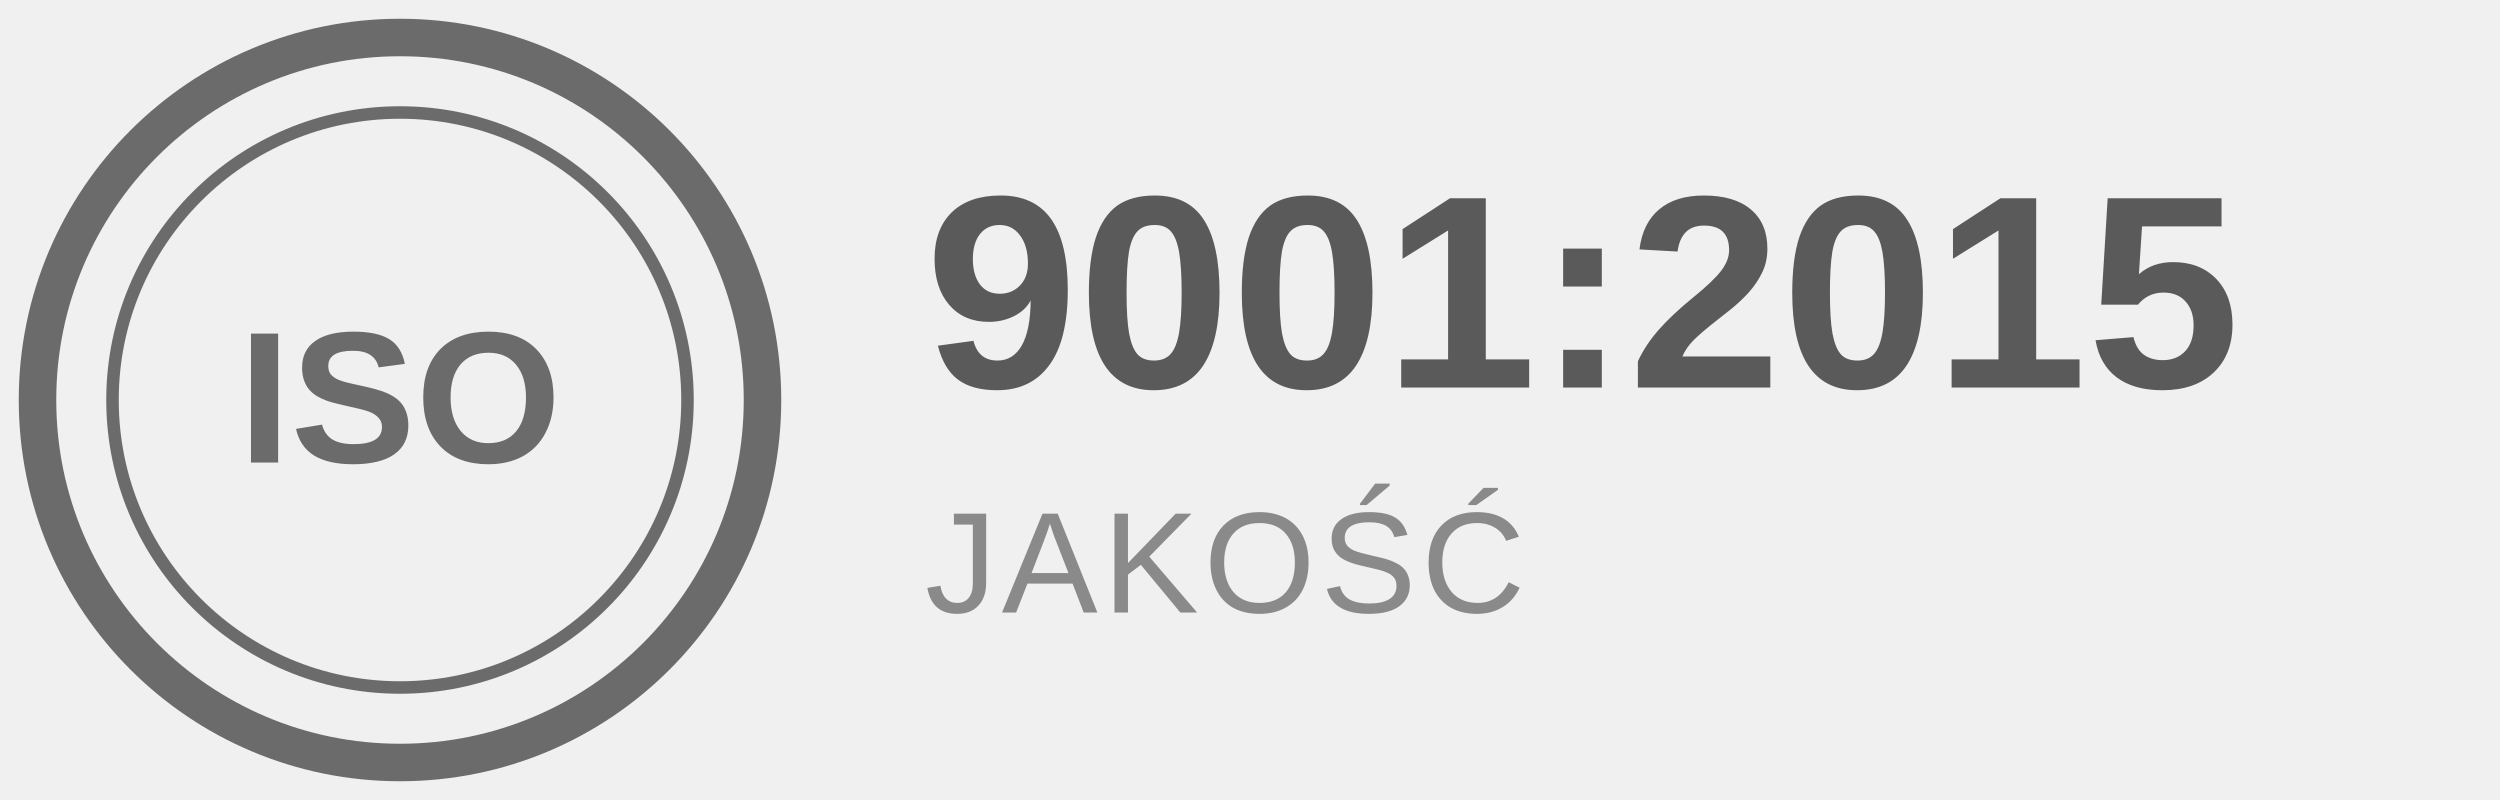
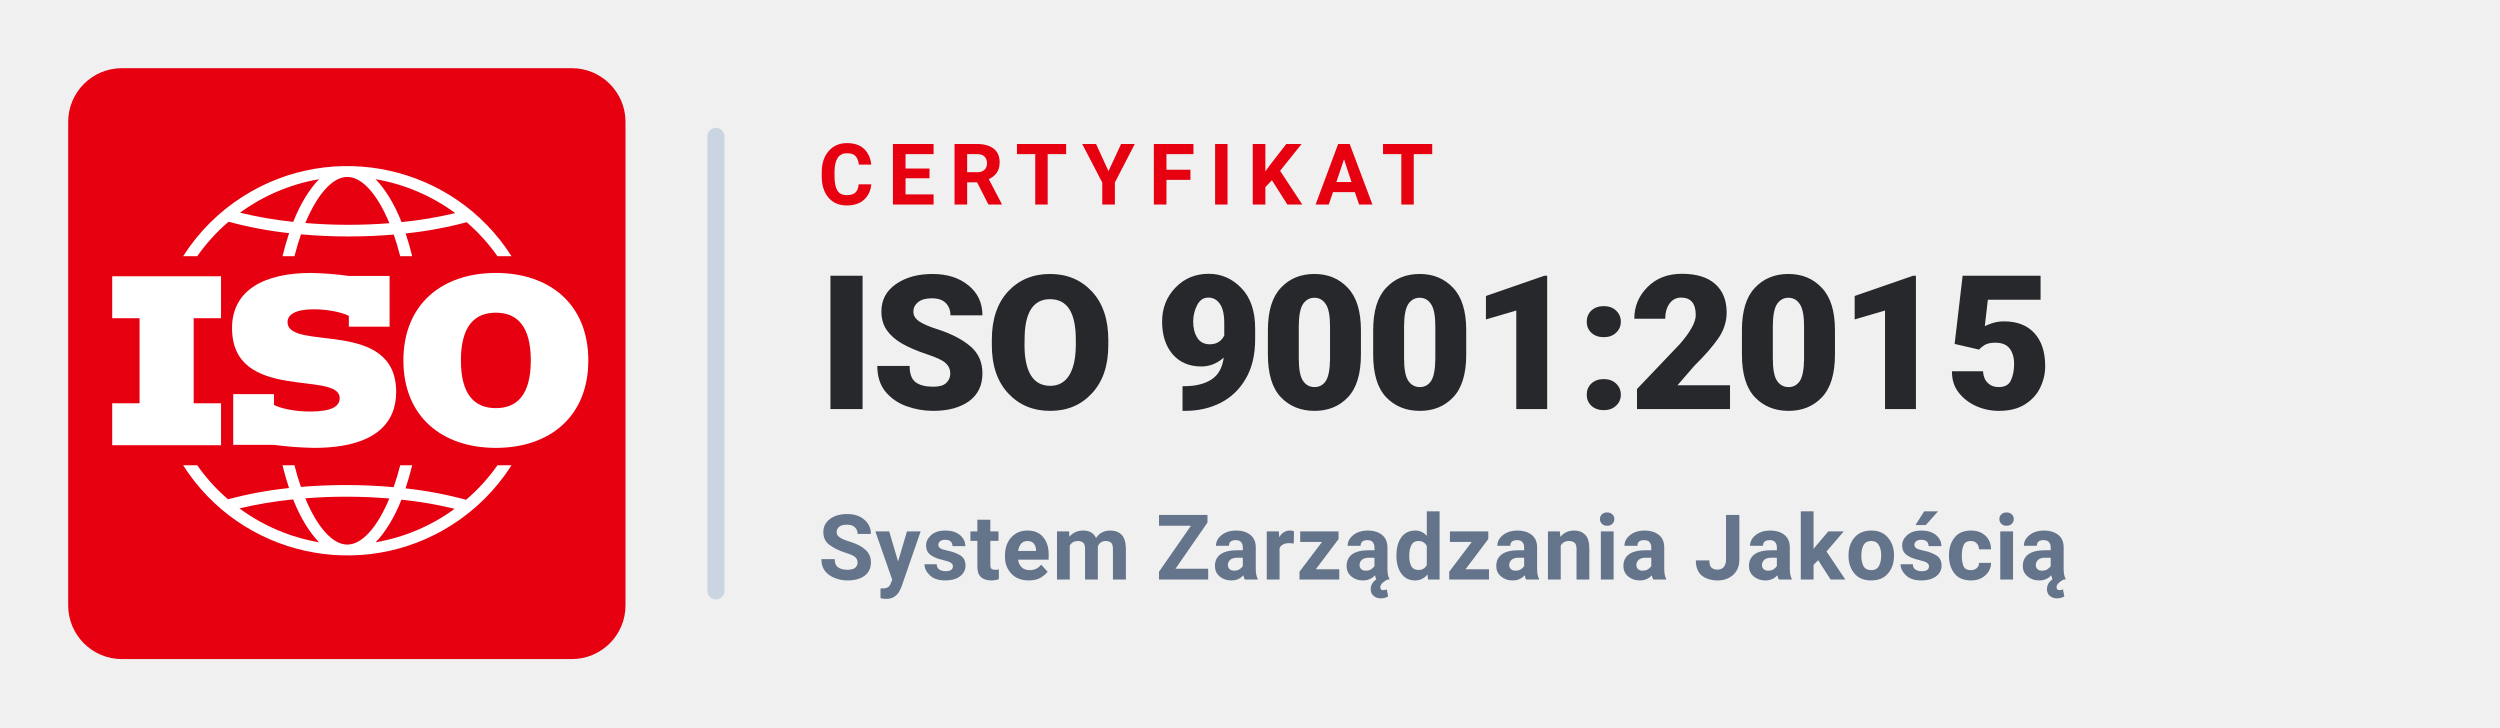
- <svg xmlns="http://www.w3.org/2000/svg" viewBox="0 0 200 64" width="200" height="64" role="img" aria-label="9001:2015 JAKOŚĆ">
-   <circle cx="32" cy="32" r="29" fill="none" stroke="#6b6b6b" stroke-width="3" />
-   <circle cx="32" cy="32" r="23" fill="none" stroke="#6b6b6b" stroke-width="1" />
-   <text x="32" y="37" text-anchor="middle" font-family="Arial, Helvetica, sans-serif" font-weight="700" font-size="15" fill="#6b6b6b">ISO</text>
-   <text x="74" y="31" font-family="Arial, Helvetica, sans-serif" font-weight="700" font-size="22" fill="#5a5a5a">9001:2015</text>
-   <text x="74" y="49" font-family="Arial, Helvetica, sans-serif" font-size="11.5" letter-spacing="0.4" fill="#8a8a8a">JAKOŚĆ</text>
+ <svg xmlns="http://www.w3.org/2000/svg" viewBox="0 0 220 64" width="220" height="64" role="img" aria-label="ISO 9001:2015 - System Zarządzania Jakością">
+   <g id="iso-emblem" transform="translate(6, 6) scale(0.05909)">
+     <rect width="830" height="880" rx="80" fill="#E60010" />
+     <g id="ISOGlobe">
+       <path fill="#FFF" d="M494.485,591.381c-2.98,11.608-6.23,22.526-9.757,32.583c-23.02-2.066-46.787-3.16-70.797-3.16 c-23.008,0-45.543,0.961-67.324,2.797c-3.482-9.96-6.693-20.748-9.63-32.22h-17.812c2.902,11.826,6.145,23.189,9.73,33.912 c-30.692,3.188-61.086,8.785-90.901,16.736c-17.306-14.923-32.691-31.937-45.804-50.648H171.19 c85.96,135.054,265.128,174.854,400.183,88.896c35.776-22.772,66.121-53.117,88.893-88.896h-20.989 c-13.335,19.032-29.025,36.301-46.698,51.392c-29.564-8.013-59.711-13.699-90.162-17.012c3.646-10.863,6.939-22.378,9.888-34.382 L494.485,591.381z M255.043,655.562c26.327-6.227,53.039-10.692,79.958-13.375c10.707,27.304,24.759,49.768,38.66,63.888 C330.722,698.724,290.099,681.425,255.043,655.562z M415.735,709.478c-22.02,0-44.775-25.892-62.677-68.93 c19.896-1.555,40.312-2.382,60.875-2.382c21.809,0,43.391,0.924,64.354,2.665C460.408,683.691,437.705,709.478,415.735,709.478 L415.735,709.478z M575.527,656.221c-34.857,25.493-75.151,42.56-117.719,49.854c13.842-14.059,27.84-36.396,38.522-63.522 C523.008,645.322,549.467,649.89,575.527,656.221L575.527,656.221z" />
+       <path fill="#FFF" d="M639.271,280.039h20.994c-85.965-135.056-265.136-174.851-400.188-88.885 c-35.773,22.77-66.115,53.11-88.885,88.885h20.994c13.34-19.025,29.027-36.292,46.691-51.392 c29.565,8.018,59.713,13.705,90.167,17.016c-3.649,10.871-6.938,22.373-9.884,34.375h17.814c2.981-11.604,6.229-22.524,9.76-32.584 c23.019,2.071,46.791,3.162,70.797,3.162c23.012,0,45.536-0.961,67.326-2.792c3.475,9.956,6.688,20.752,9.619,32.216h17.82 c-2.908-11.827-6.152-23.188-9.729-33.909c30.687-3.191,61.074-8.788,90.888-16.732 C610.771,244.312,626.161,261.322,639.271,280.039z M335.134,228.88c-26.674-2.78-53.132-7.348-79.195-13.671 c34.853-25.501,75.147-42.568,117.712-49.861C359.813,179.402,345.806,201.753,335.134,228.88L335.134,228.88z M417.533,233.255 c-21.805,0-43.396-0.92-64.359-2.659c17.88-42.858,40.577-68.651,62.557-68.651c22.021,0,44.775,25.9,62.672,68.931 C458.513,232.434,438.093,233.25,417.533,233.255L417.533,233.255z M496.466,229.229c-10.714-27.304-24.762-49.769-38.665-63.883 c42.939,7.352,83.563,24.65,118.615,50.518C550.093,222.091,523.383,226.557,496.466,229.229L496.466,229.229z" />
+     </g>
+     <g id="Lettering">
+       <path fill="#FFF" d="M636.921,304.947c-80.302,0-137.694,46.683-137.694,130.253c0,83.568,57.395,130.252,137.694,130.252 c80.284,0,137.687-46.684,137.687-130.252C774.605,351.63,717.205,304.947,636.921,304.947z M636.921,506.272 c-31.828,0-52.048-20.217-52.048-71.072c0-50.846,20.219-71.063,52.048-71.063c31.813,0,52.036,20.215,52.036,71.063 C688.957,486.056,668.731,506.272,636.921,506.272L636.921,506.272z" />
+       <path fill="#FFF" d="M478.651,384.943v-75.541h-60.665c-18.628-2.605-37.396-4.095-56.201-4.456 c-69.891,0-117.772,25.581-117.772,82.084c0,111.225,160.296,62.735,160.296,104.369c0,12.797-12.796,19.935-44.313,19.935 c-23.792,0-44.605-5.063-53.523-9.813v-16.064h-60.671v75.534h60.671c19.724,2.625,39.577,4.114,59.471,4.461 c91.896,0,122.522-37.464,122.522-83.261c0-110.624-161.771-59.782-161.771-104.083c0-10.712,11.002-19.034,39.248-19.034 c22.013,0,43.121,5.064,52.045,9.811v16.061L478.651,384.943L478.651,384.943z" />
+       <polygon fill="#FFF" points="65.579,499.057 65.579,561.506 227.647,561.506 227.647,499.057 186.906,499.057 186.906,372.365 227.647,372.365 227.647,309.916 65.579,309.916 65.579,372.365 106.311,372.365 106.311,499.057 " />
+     </g>
+   </g>
+   <line x1="63" y1="12" x2="63" y2="52" stroke="#CBD5E1" stroke-width="1.5" stroke-linecap="round" />
+   <text x="72" y="18" font-family="Montserrat, system-ui, -apple-system, BlinkMacSystemFont, 'Segoe UI', Roboto, sans-serif" font-weight="700" font-size="7.5" letter-spacing="1.2" fill="#E60010">CERTYFIKAT</text>
+   <text x="72" y="36" font-family="Montserrat, system-ui, -apple-system, BlinkMacSystemFont, 'Segoe UI', Roboto, sans-serif" font-weight="800" font-size="16.5" letter-spacing="-0.3" fill="#26282C">ISO 9001:2015</text>
+   <text x="72" y="51" font-family="Montserrat, system-ui, -apple-system, BlinkMacSystemFont, 'Segoe UI', Roboto, sans-serif" font-weight="600" font-size="8" letter-spacing="0.1" fill="#64748B">System Zarządzania Jakością</text>
</svg>
